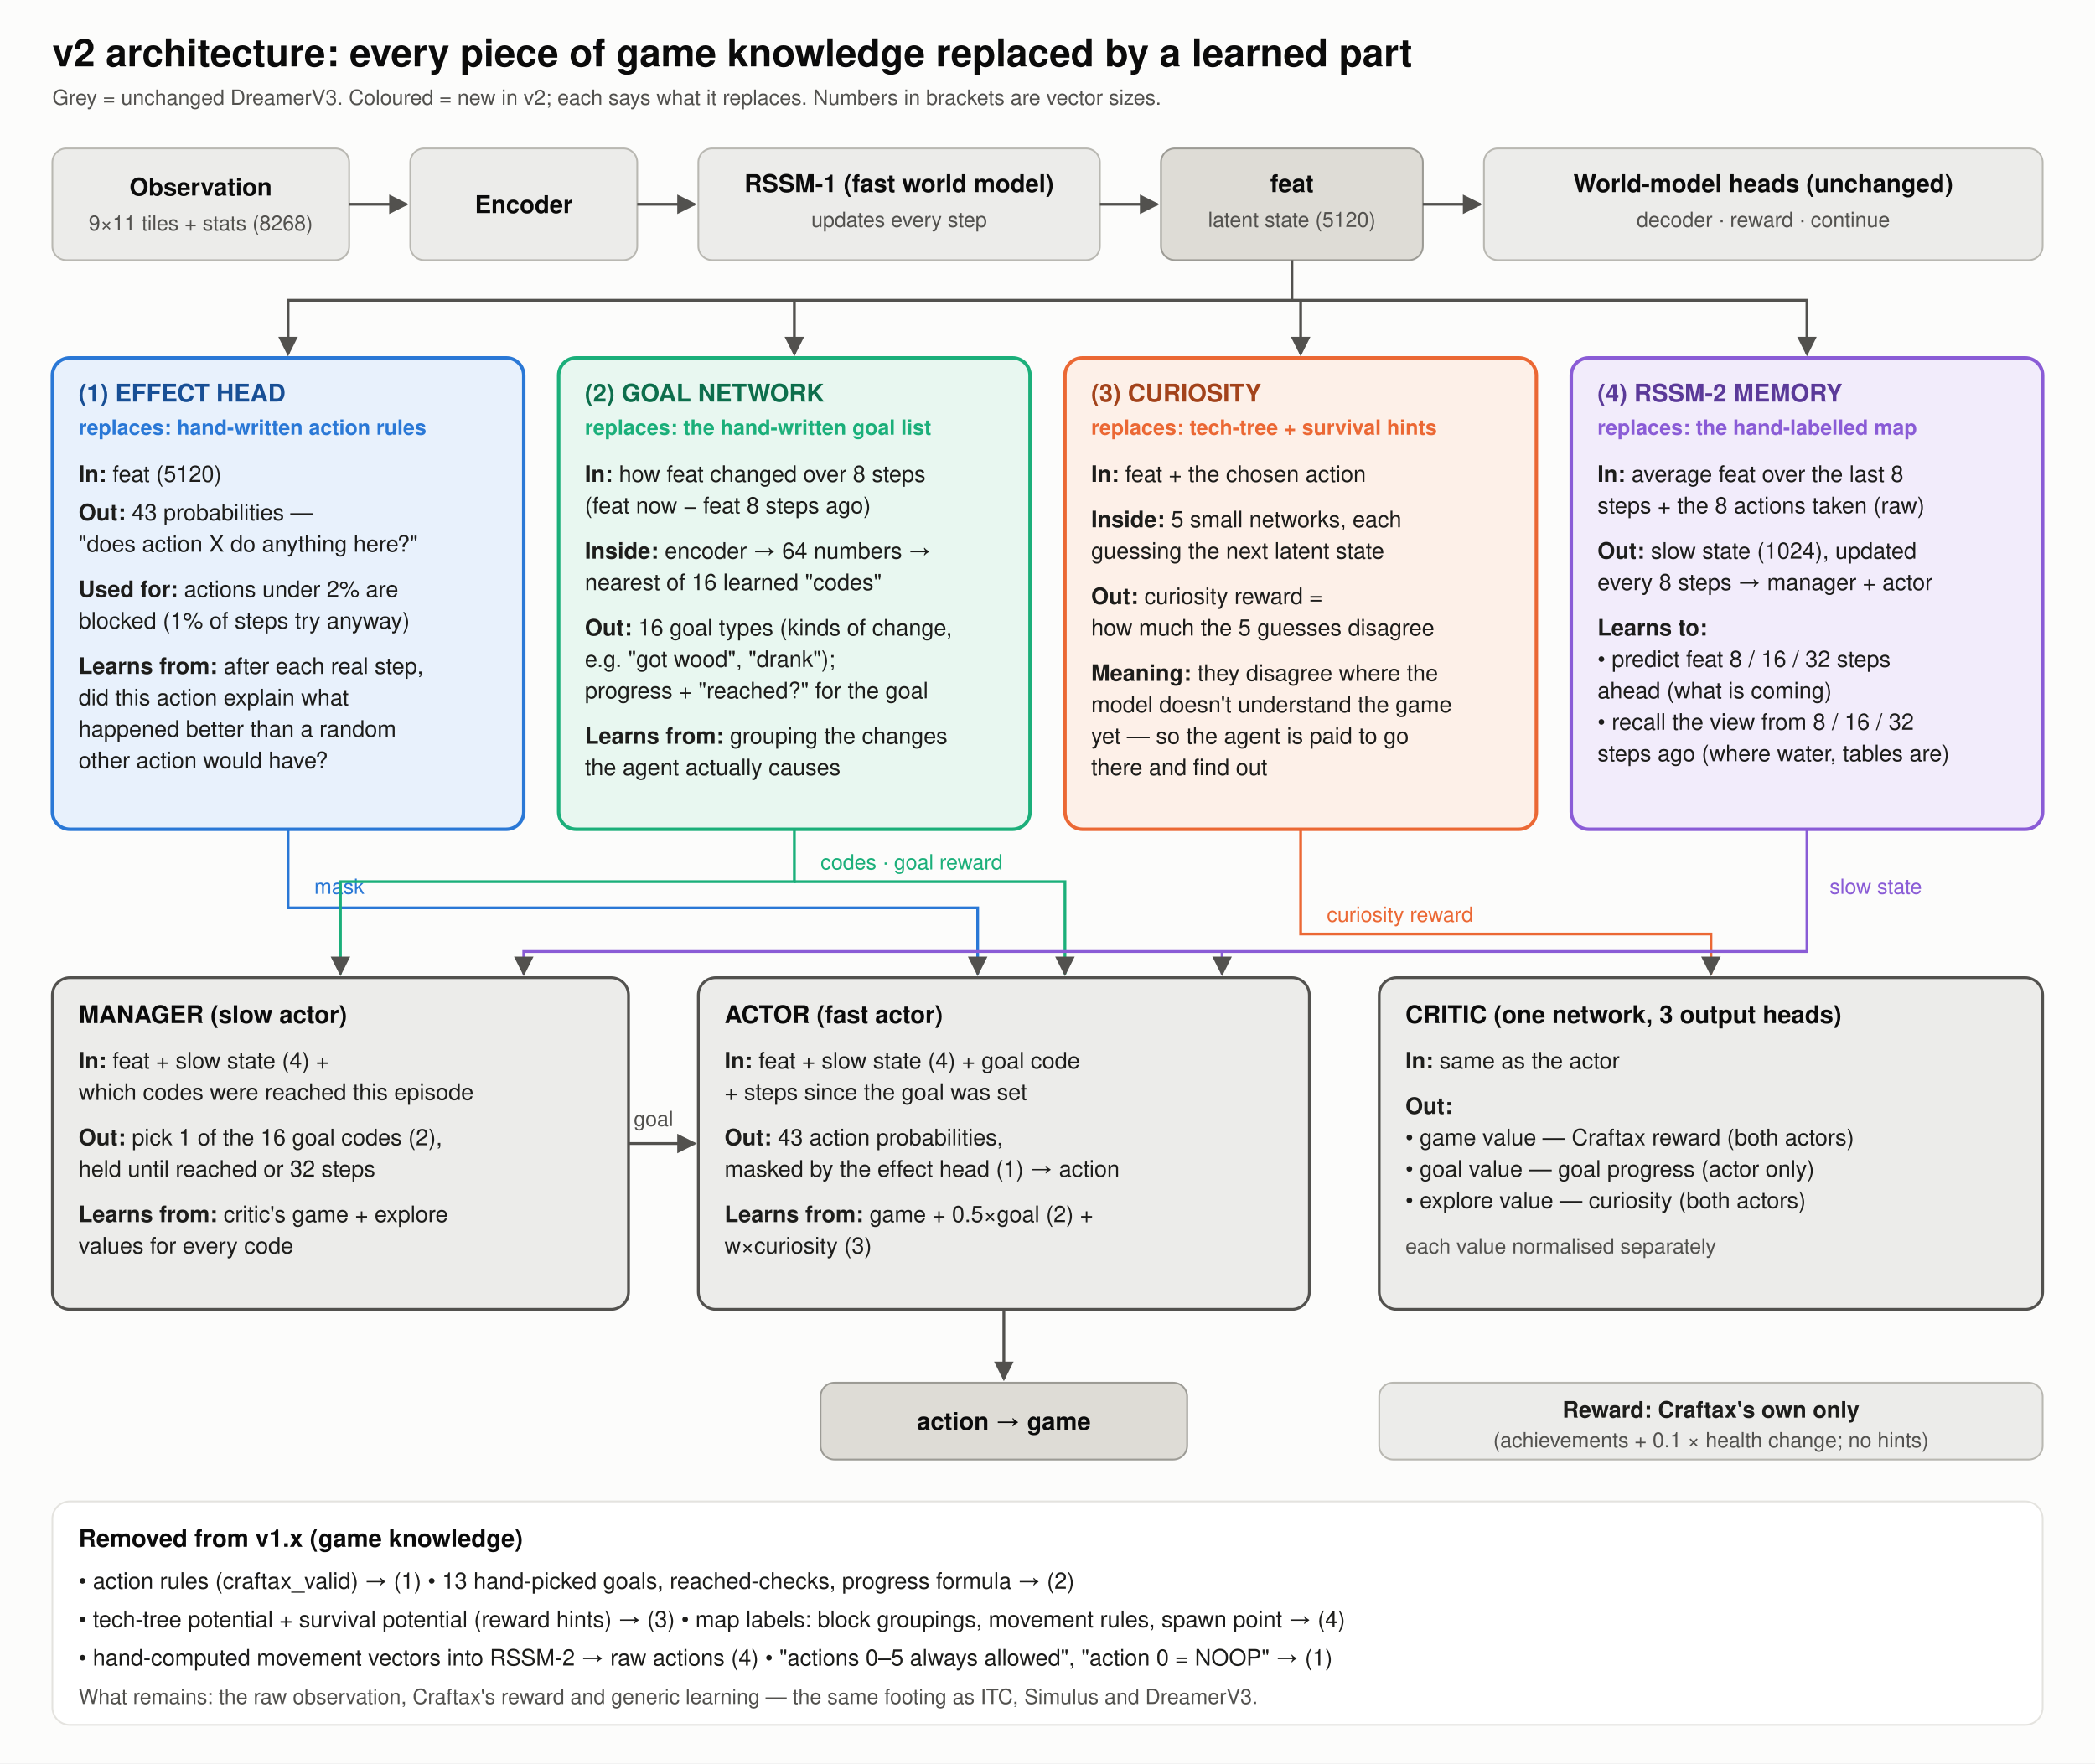
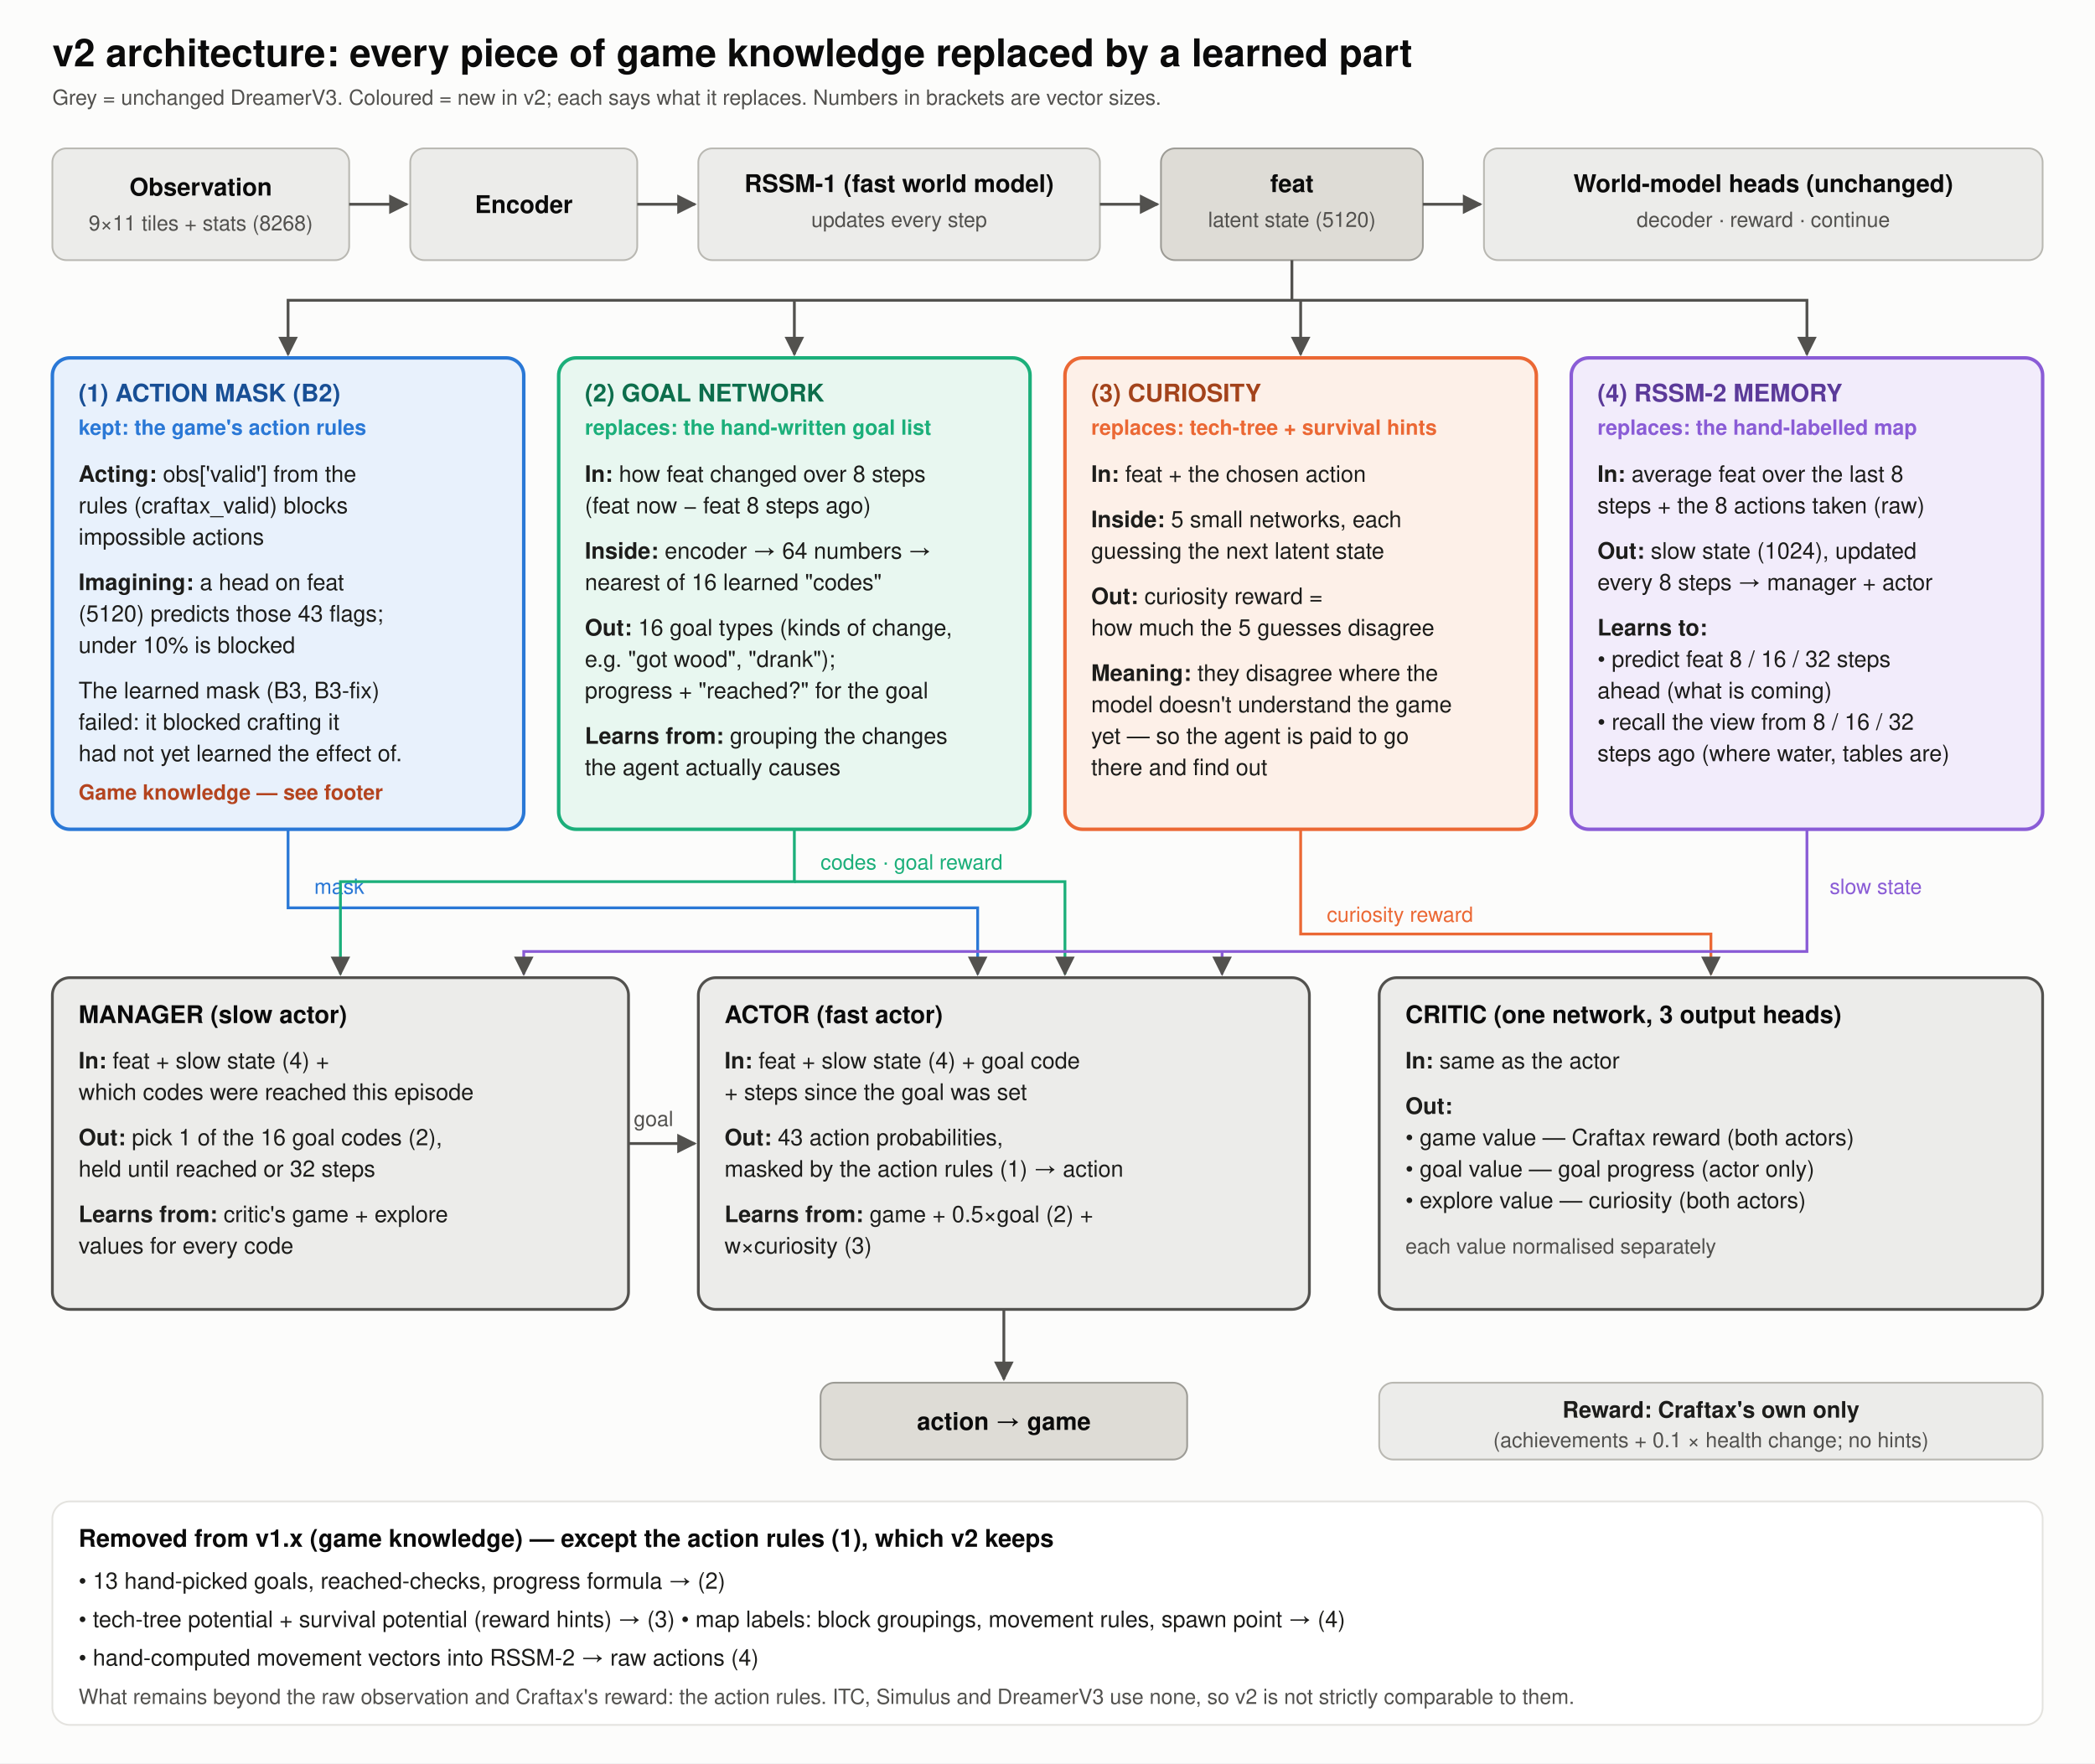
<svg xmlns="http://www.w3.org/2000/svg" viewBox="0 0 1200 1010" width="1200" height="1010" font-family="Segoe UI, Helvetica, Arial, sans-serif">
  <defs>
    <marker id="a" viewBox="0 0 10 10" refX="9" refY="5" markerWidth="7" markerHeight="7" orient="auto-start-reverse">
      <path d="M0,0 L10,5 L0,10 z" fill="#52514e" />
    </marker>
  </defs>
  <rect width="1200" height="1010" fill="#fcfcfb" />
  <text x="30" y="38" font-size="22" font-weight="700" fill="#0b0b0b">v2 architecture: every piece of game knowledge replaced by a learned part</text>
  <text x="30" y="60" font-size="12" fill="#52514e">Grey = unchanged DreamerV3. Coloured = new in v2; each says what it replaces. Numbers in brackets are vector sizes.</text>
  <rect x="30" y="85" width="170" height="64" rx="8" fill="#ececea" stroke="#b9b8b2" />
  <text x="115" y="112" text-anchor="middle" font-size="14" font-weight="700" fill="#0b0b0b">Observation</text>
  <text x="115" y="132" text-anchor="middle" font-size="12" fill="#52514e">9×11 tiles + stats (8268)</text>
  <rect x="235" y="85" width="130" height="64" rx="8" fill="#ececea" stroke="#b9b8b2" />
  <text x="300" y="122" text-anchor="middle" font-size="14" font-weight="700" fill="#0b0b0b">Encoder</text>
  <rect x="400" y="85" width="230" height="64" rx="8" fill="#ececea" stroke="#b9b8b2" />
  <text x="515" y="110" text-anchor="middle" font-size="14" font-weight="700" fill="#0b0b0b">RSSM-1 (fast world model)</text>
  <text x="515" y="130" text-anchor="middle" font-size="12" fill="#52514e">updates every step</text>
  <rect x="665" y="85" width="150" height="64" rx="8" fill="#dedcd6" stroke="#9c9b95" />
  <text x="740" y="110" text-anchor="middle" font-size="14" font-weight="700" fill="#0b0b0b">feat</text>
  <text x="740" y="130" text-anchor="middle" font-size="12" fill="#52514e">latent state (5120)</text>
  <rect x="850" y="85" width="320" height="64" rx="8" fill="#ececea" stroke="#b9b8b2" />
  <text x="1010" y="110" text-anchor="middle" font-size="14" font-weight="700" fill="#0b0b0b">World-model heads (unchanged)</text>
  <text x="1010" y="130" text-anchor="middle" font-size="12" fill="#52514e">decoder · reward · continue</text>
  <path stroke="#52514e" stroke-width="1.6" fill="none" d="M200,117 H233" marker-end="url(#a)" />
  <path stroke="#52514e" stroke-width="1.6" fill="none" d="M365,117 H398" marker-end="url(#a)" />
  <path stroke="#52514e" stroke-width="1.6" fill="none" d="M630,117 H663" marker-end="url(#a)" />
  <path stroke="#52514e" stroke-width="1.6" fill="none" d="M815,117 H848" marker-end="url(#a)" />
  <path stroke="#52514e" stroke-width="1.6" fill="none" d="M740,149 V172 H165 V203" marker-end="url(#a)" />
  <path stroke="#52514e" stroke-width="1.6" fill="none" d="M455,172 V203" marker-end="url(#a)" />
  <path stroke="#52514e" stroke-width="1.6" fill="none" d="M745,172 V203" marker-end="url(#a)" />
  <path stroke="#52514e" stroke-width="1.6" fill="none" d="M740,172 H1035 V203" marker-end="url(#a)" />
  <rect x="30" y="205" width="270" height="270" rx="10" fill="#e8f1fc" stroke="#2a78d6" stroke-width="2" />
-   <text x="45" y="230" font-size="14" font-weight="700" fill="#184f95">(1) EFFECT HEAD</text>
-   <text x="45" y="249" font-size="12" font-weight="700" fill="#2a78d6">replaces: hand-written action rules</text>
+   <text x="45" y="230" font-size="14" font-weight="700" fill="#184f95">(1) ACTION MASK (B2)</text>
+   <text x="45" y="249" font-size="12" font-weight="700" fill="#2a78d6">kept: the game's action rules</text>
  <text x="45" y="276" font-size="13" fill="#1d1d1b">
-     <tspan font-weight="700">In:</tspan> feat (5120)</text>
-   <text x="45" y="298" font-size="13" fill="#1d1d1b">
-     <tspan font-weight="700">Out:</tspan> 43 probabilities —</text>
-   <text x="45" y="316" font-size="13" fill="#1d1d1b">"does action X do anything here?"</text>
-   <text x="45" y="342" font-size="13" fill="#1d1d1b">
-     <tspan font-weight="700">Used for:</tspan> actions under 2% are</text>
-   <text x="45" y="360" font-size="13" fill="#1d1d1b">blocked (1% of steps try anyway)</text>
-   <text x="45" y="386" font-size="13" fill="#1d1d1b">
-     <tspan font-weight="700">Learns from:</tspan> after each real step,</text>
-   <text x="45" y="404" font-size="13" fill="#1d1d1b">did this action explain what</text>
-   <text x="45" y="422" font-size="13" fill="#1d1d1b">happened better than a random</text>
-   <text x="45" y="440" font-size="13" fill="#1d1d1b">other action would have?</text>
+     <tspan font-weight="700">Acting:</tspan> obs['valid'] from the</text>
+   <text x="45" y="294" font-size="13" fill="#1d1d1b">rules (craftax_valid) blocks</text>
+   <text x="45" y="312" font-size="13" fill="#1d1d1b">impossible actions</text>
+   <text x="45" y="338" font-size="13" fill="#1d1d1b">
+     <tspan font-weight="700">Imagining:</tspan> a head on feat</text>
+   <text x="45" y="356" font-size="13" fill="#1d1d1b">(5120) predicts those 43 flags;</text>
+   <text x="45" y="374" font-size="13" fill="#1d1d1b">under 10% is blocked</text>
+   <text x="45" y="400" font-size="13" fill="#1d1d1b">The learned mask (B3, B3-fix)</text>
+   <text x="45" y="418" font-size="13" fill="#1d1d1b">failed: it blocked crafting it</text>
+   <text x="45" y="436" font-size="13" fill="#1d1d1b">had not yet learned the effect of.</text>
+   <text x="45" y="458" font-size="12" font-weight="700" fill="#b4441f">Game knowledge — see footer</text>
  <rect x="320" y="205" width="270" height="270" rx="10" fill="#e8f7f0" stroke="#1baf7a" stroke-width="2" />
  <text x="335" y="230" font-size="14" font-weight="700" fill="#0d6e4c">(2) GOAL NETWORK</text>
  <text x="335" y="249" font-size="12" font-weight="700" fill="#1baf7a">replaces: the hand-written goal list</text>
  <text x="335" y="276" font-size="13" fill="#1d1d1b">
    <tspan font-weight="700">In:</tspan> how feat changed over 8 steps</text>
  <text x="335" y="294" font-size="13" fill="#1d1d1b">(feat now − feat 8 steps ago)</text>
  <text x="335" y="320" font-size="13" fill="#1d1d1b">
    <tspan font-weight="700">Inside:</tspan> encoder → 64 numbers →</text>
  <text x="335" y="338" font-size="13" fill="#1d1d1b">nearest of 16 learned "codes"</text>
  <text x="335" y="364" font-size="13" fill="#1d1d1b">
    <tspan font-weight="700">Out:</tspan> 16 goal types (kinds of change,</text>
  <text x="335" y="382" font-size="13" fill="#1d1d1b">e.g. "got wood", "drank");</text>
  <text x="335" y="400" font-size="13" fill="#1d1d1b">progress + "reached?" for the goal</text>
  <text x="335" y="426" font-size="13" fill="#1d1d1b">
    <tspan font-weight="700">Learns from:</tspan> grouping the changes</text>
  <text x="335" y="444" font-size="13" fill="#1d1d1b">the agent actually causes</text>
  <rect x="610" y="205" width="270" height="270" rx="10" fill="#fdf0e8" stroke="#eb6834" stroke-width="2" />
  <text x="625" y="230" font-size="14" font-weight="700" fill="#a3431b">(3) CURIOSITY</text>
  <text x="625" y="249" font-size="12" font-weight="700" fill="#eb6834">replaces: tech-tree + survival hints</text>
  <text x="625" y="276" font-size="13" fill="#1d1d1b">
    <tspan font-weight="700">In:</tspan> feat + the chosen action</text>
  <text x="625" y="302" font-size="13" fill="#1d1d1b">
    <tspan font-weight="700">Inside:</tspan> 5 small networks, each</text>
  <text x="625" y="320" font-size="13" fill="#1d1d1b">guessing the next latent state</text>
  <text x="625" y="346" font-size="13" fill="#1d1d1b">
    <tspan font-weight="700">Out:</tspan> curiosity reward =</text>
  <text x="625" y="364" font-size="13" fill="#1d1d1b">how much the 5 guesses disagree</text>
  <text x="625" y="390" font-size="13" fill="#1d1d1b">
    <tspan font-weight="700">Meaning:</tspan> they disagree where the</text>
  <text x="625" y="408" font-size="13" fill="#1d1d1b">model doesn't understand the game</text>
  <text x="625" y="426" font-size="13" fill="#1d1d1b">yet — so the agent is paid to go</text>
  <text x="625" y="444" font-size="13" fill="#1d1d1b">there and find out</text>
  <rect x="900" y="205" width="270" height="270" rx="10" fill="#f2ecfb" stroke="#8a5cd6" stroke-width="2" />
  <text x="915" y="230" font-size="14" font-weight="700" fill="#5b3a99">(4) RSSM-2 MEMORY</text>
  <text x="915" y="249" font-size="12" font-weight="700" fill="#8a5cd6">replaces: the hand-labelled map</text>
  <text x="915" y="276" font-size="13" fill="#1d1d1b">
    <tspan font-weight="700">In:</tspan> average feat over the last 8</text>
  <text x="915" y="294" font-size="13" fill="#1d1d1b">steps + the 8 actions taken (raw)</text>
  <text x="915" y="320" font-size="13" fill="#1d1d1b">
    <tspan font-weight="700">Out:</tspan> slow state (1024), updated</text>
  <text x="915" y="338" font-size="13" fill="#1d1d1b">every 8 steps → manager + actor</text>
  <text x="915" y="364" font-size="13" fill="#1d1d1b">
    <tspan font-weight="700">Learns to:</tspan>
  </text>
  <text x="915" y="382" font-size="13" fill="#1d1d1b">• predict feat 8 / 16 / 32 steps</text>
  <text x="915" y="400" font-size="13" fill="#1d1d1b">  ahead (what is coming)</text>
  <text x="915" y="418" font-size="13" fill="#1d1d1b">• recall the view from 8 / 16 / 32</text>
  <text x="915" y="436" font-size="13" fill="#1d1d1b">  steps ago (where water, tables are)</text>
  <rect x="30" y="560" width="330" height="190" rx="10" fill="#ececea" stroke="#52514e" stroke-width="1.6" />
  <text x="45" y="586" font-size="14" font-weight="700" fill="#0b0b0b">MANAGER (slow actor)</text>
  <text x="45" y="612" font-size="13" fill="#1d1d1b">
    <tspan font-weight="700">In:</tspan> feat + slow state (4) +</text>
  <text x="45" y="630" font-size="13" fill="#1d1d1b">which codes were reached this episode</text>
  <text x="45" y="656" font-size="13" fill="#1d1d1b">
    <tspan font-weight="700">Out:</tspan> pick 1 of the 16 goal codes (2),</text>
  <text x="45" y="674" font-size="13" fill="#1d1d1b">held until reached or 32 steps</text>
  <text x="45" y="700" font-size="13" fill="#1d1d1b">
    <tspan font-weight="700">Learns from:</tspan> critic's game + explore</text>
  <text x="45" y="718" font-size="13" fill="#1d1d1b">values for every code</text>
  <rect x="400" y="560" width="350" height="190" rx="10" fill="#ececea" stroke="#52514e" stroke-width="1.6" />
  <text x="415" y="586" font-size="14" font-weight="700" fill="#0b0b0b">ACTOR (fast actor)</text>
  <text x="415" y="612" font-size="13" fill="#1d1d1b">
    <tspan font-weight="700">In:</tspan> feat + slow state (4) + goal code</text>
  <text x="415" y="630" font-size="13" fill="#1d1d1b">+ steps since the goal was set</text>
  <text x="415" y="656" font-size="13" fill="#1d1d1b">
    <tspan font-weight="700">Out:</tspan> 43 action probabilities,</text>
-   <text x="415" y="674" font-size="13" fill="#1d1d1b">masked by the effect head (1) → action</text>
+   <text x="415" y="674" font-size="13" fill="#1d1d1b">masked by the action rules (1) → action</text>
  <text x="415" y="700" font-size="13" fill="#1d1d1b">
    <tspan font-weight="700">Learns from:</tspan> game + 0.5×goal (2) +</text>
  <text x="415" y="718" font-size="13" fill="#1d1d1b">w×curiosity (3)</text>
  <rect x="790" y="560" width="380" height="190" rx="10" fill="#ececea" stroke="#52514e" stroke-width="1.6" />
  <text x="805" y="586" font-size="14" font-weight="700" fill="#0b0b0b">CRITIC (one network, 3 output heads)</text>
  <text x="805" y="612" font-size="13" fill="#1d1d1b">
    <tspan font-weight="700">In:</tspan> same as the actor</text>
  <text x="805" y="638" font-size="13" fill="#1d1d1b">
    <tspan font-weight="700">Out:</tspan>
  </text>
  <text x="805" y="656" font-size="13" fill="#1d1d1b">• game value — Craftax reward (both actors)</text>
  <text x="805" y="674" font-size="13" fill="#1d1d1b">• goal value — goal progress (actor only)</text>
  <text x="805" y="692" font-size="13" fill="#1d1d1b">• explore value — curiosity (both actors)</text>
  <text x="805" y="718" font-size="12" fill="#52514e">each value normalised separately</text>
  <path stroke-width="1.6" fill="none" stroke="#2a78d6" d="M165,475 V520 H560 V558" marker-end="url(#a)" />
  <text x="180" y="512" font-size="12" fill="#2a78d6">mask</text>
  <path stroke-width="1.6" fill="none" stroke="#1baf7a" d="M455,475 V505 H195 V558" marker-end="url(#a)" />
  <path stroke-width="1.6" fill="none" stroke="#1baf7a" d="M455,505 H610 V558" marker-end="url(#a)" />
  <text x="470" y="498" font-size="12" fill="#1baf7a">codes · goal reward</text>
  <path stroke-width="1.6" fill="none" stroke="#eb6834" d="M745,475 V535 H980 V558" marker-end="url(#a)" />
  <text x="760" y="528" font-size="12" fill="#eb6834">curiosity reward</text>
  <path stroke-width="1.6" fill="none" stroke="#8a5cd6" d="M1035,475 V545 H300 V558" marker-end="url(#a)" />
  <path stroke-width="1.6" fill="none" stroke="#8a5cd6" d="M700,545 V558" marker-end="url(#a)" />
  <text x="1048" y="512" font-size="12" fill="#8a5cd6">slow state</text>
  <path stroke="#52514e" stroke-width="1.6" fill="none" d="M360,655 H398" marker-end="url(#a)" />
  <text x="363" y="645" font-size="12" fill="#52514e">goal</text>
  <path stroke="#52514e" stroke-width="1.6" fill="none" d="M575,750 V790" marker-end="url(#a)" />
  <rect x="470" y="792" width="210" height="44" rx="8" fill="#dedcd6" stroke="#9c9b95" />
  <text x="575" y="819" text-anchor="middle" font-size="14" font-weight="700" fill="#0b0b0b">action → game</text>
  <rect x="790" y="792" width="380" height="44" rx="8" fill="#ececea" stroke="#b9b8b2" />
  <text x="980" y="812" text-anchor="middle" font-size="13" font-weight="700" fill="#1d1d1b">Reward: Craftax's own only</text>
  <text x="980" y="829" text-anchor="middle" font-size="12" fill="#52514e">(achievements + 0.1 × health change; no hints)</text>
  <rect x="30" y="860" width="1140" height="128" rx="10" fill="#fff" stroke="#e4e3df" />
-   <text x="45" y="886" font-size="14" font-weight="700" fill="#0b0b0b">Removed from v1.x (game knowledge)</text>
-   <text x="45" y="910" font-size="13" fill="#1d1d1b">• action rules (craftax_valid) → (1)    • 13 hand-picked goals, reached-checks, progress formula → (2)</text>
+   <text x="45" y="886" font-size="14" font-weight="700" fill="#0b0b0b">Removed from v1.x (game knowledge) — except the action rules (1), which v2 keeps</text>
+   <text x="45" y="910" font-size="13" fill="#1d1d1b">• 13 hand-picked goals, reached-checks, progress formula → (2)</text>
  <text x="45" y="932" font-size="13" fill="#1d1d1b">• tech-tree potential + survival potential (reward hints) → (3)    • map labels: block groupings, movement rules, spawn point → (4)</text>
-   <text x="45" y="954" font-size="13" fill="#1d1d1b">• hand-computed movement vectors into RSSM-2 → raw actions (4)    • "actions 0–5 always allowed", "action 0 = NOOP" → (1)</text>
-   <text x="45" y="976" font-size="12" fill="#52514e">What remains: the raw observation, Craftax's reward and generic learning — the same footing as ITC, Simulus and DreamerV3.</text>
+   <text x="45" y="954" font-size="13" fill="#1d1d1b">• hand-computed movement vectors into RSSM-2 → raw actions (4)</text>
+   <text x="45" y="976" font-size="12" fill="#52514e">What remains beyond the raw observation and Craftax's reward: the action rules. ITC, Simulus and DreamerV3 use none, so v2 is not strictly comparable to them.</text>
</svg>
